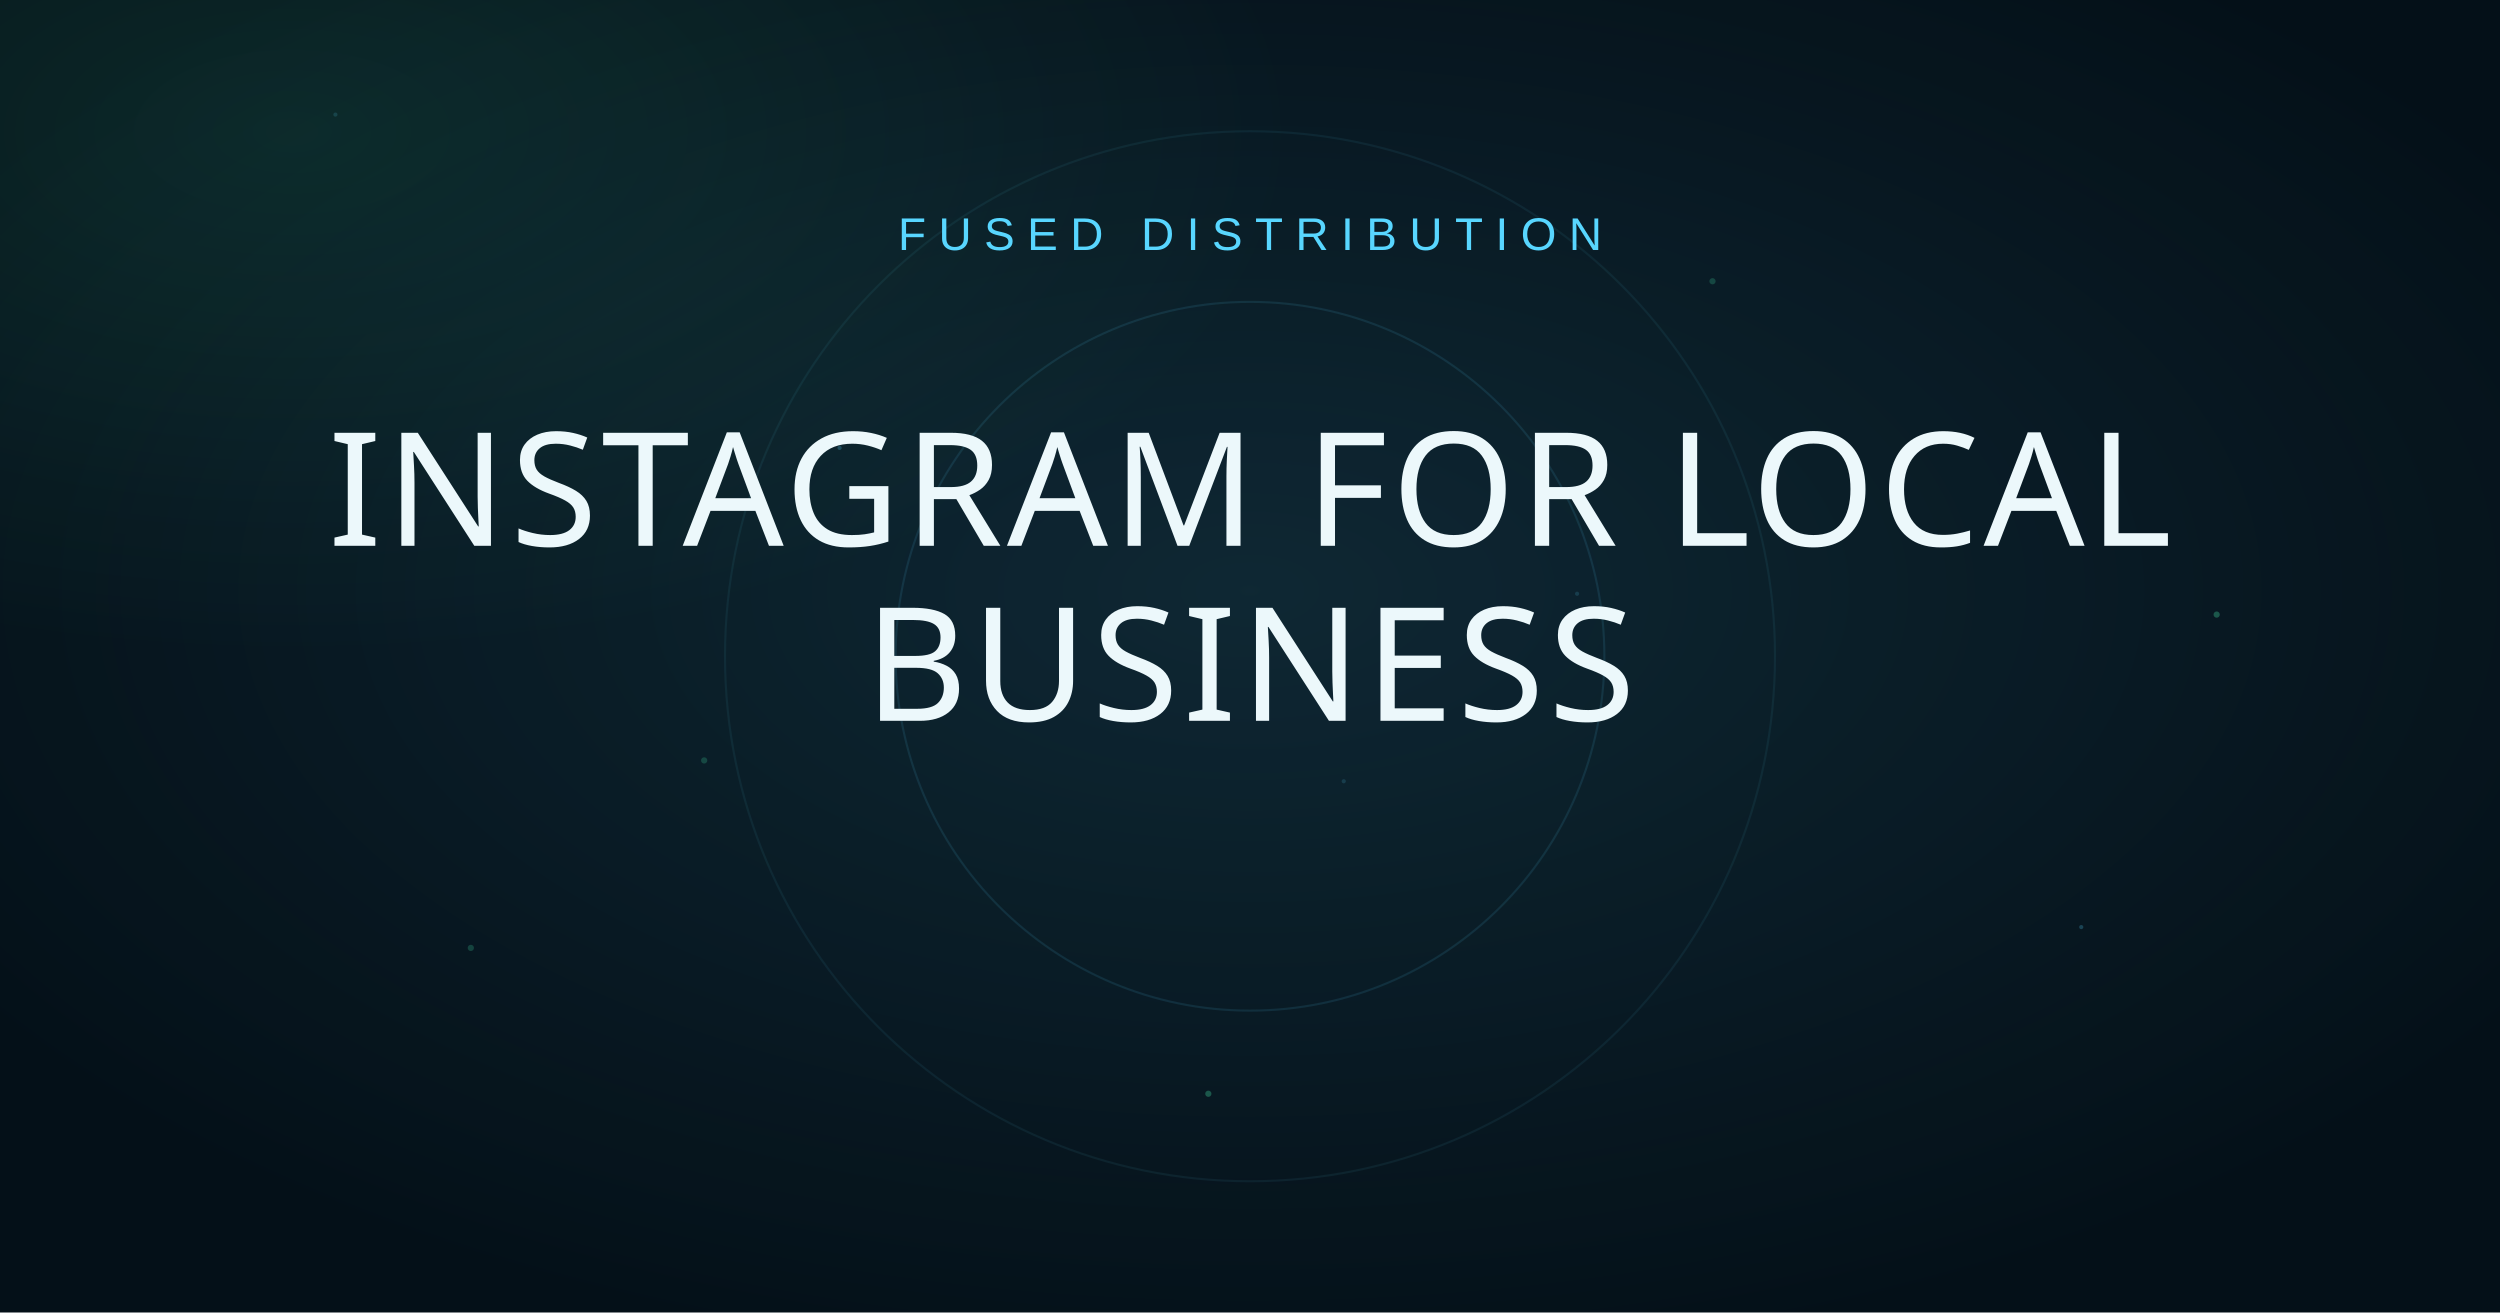
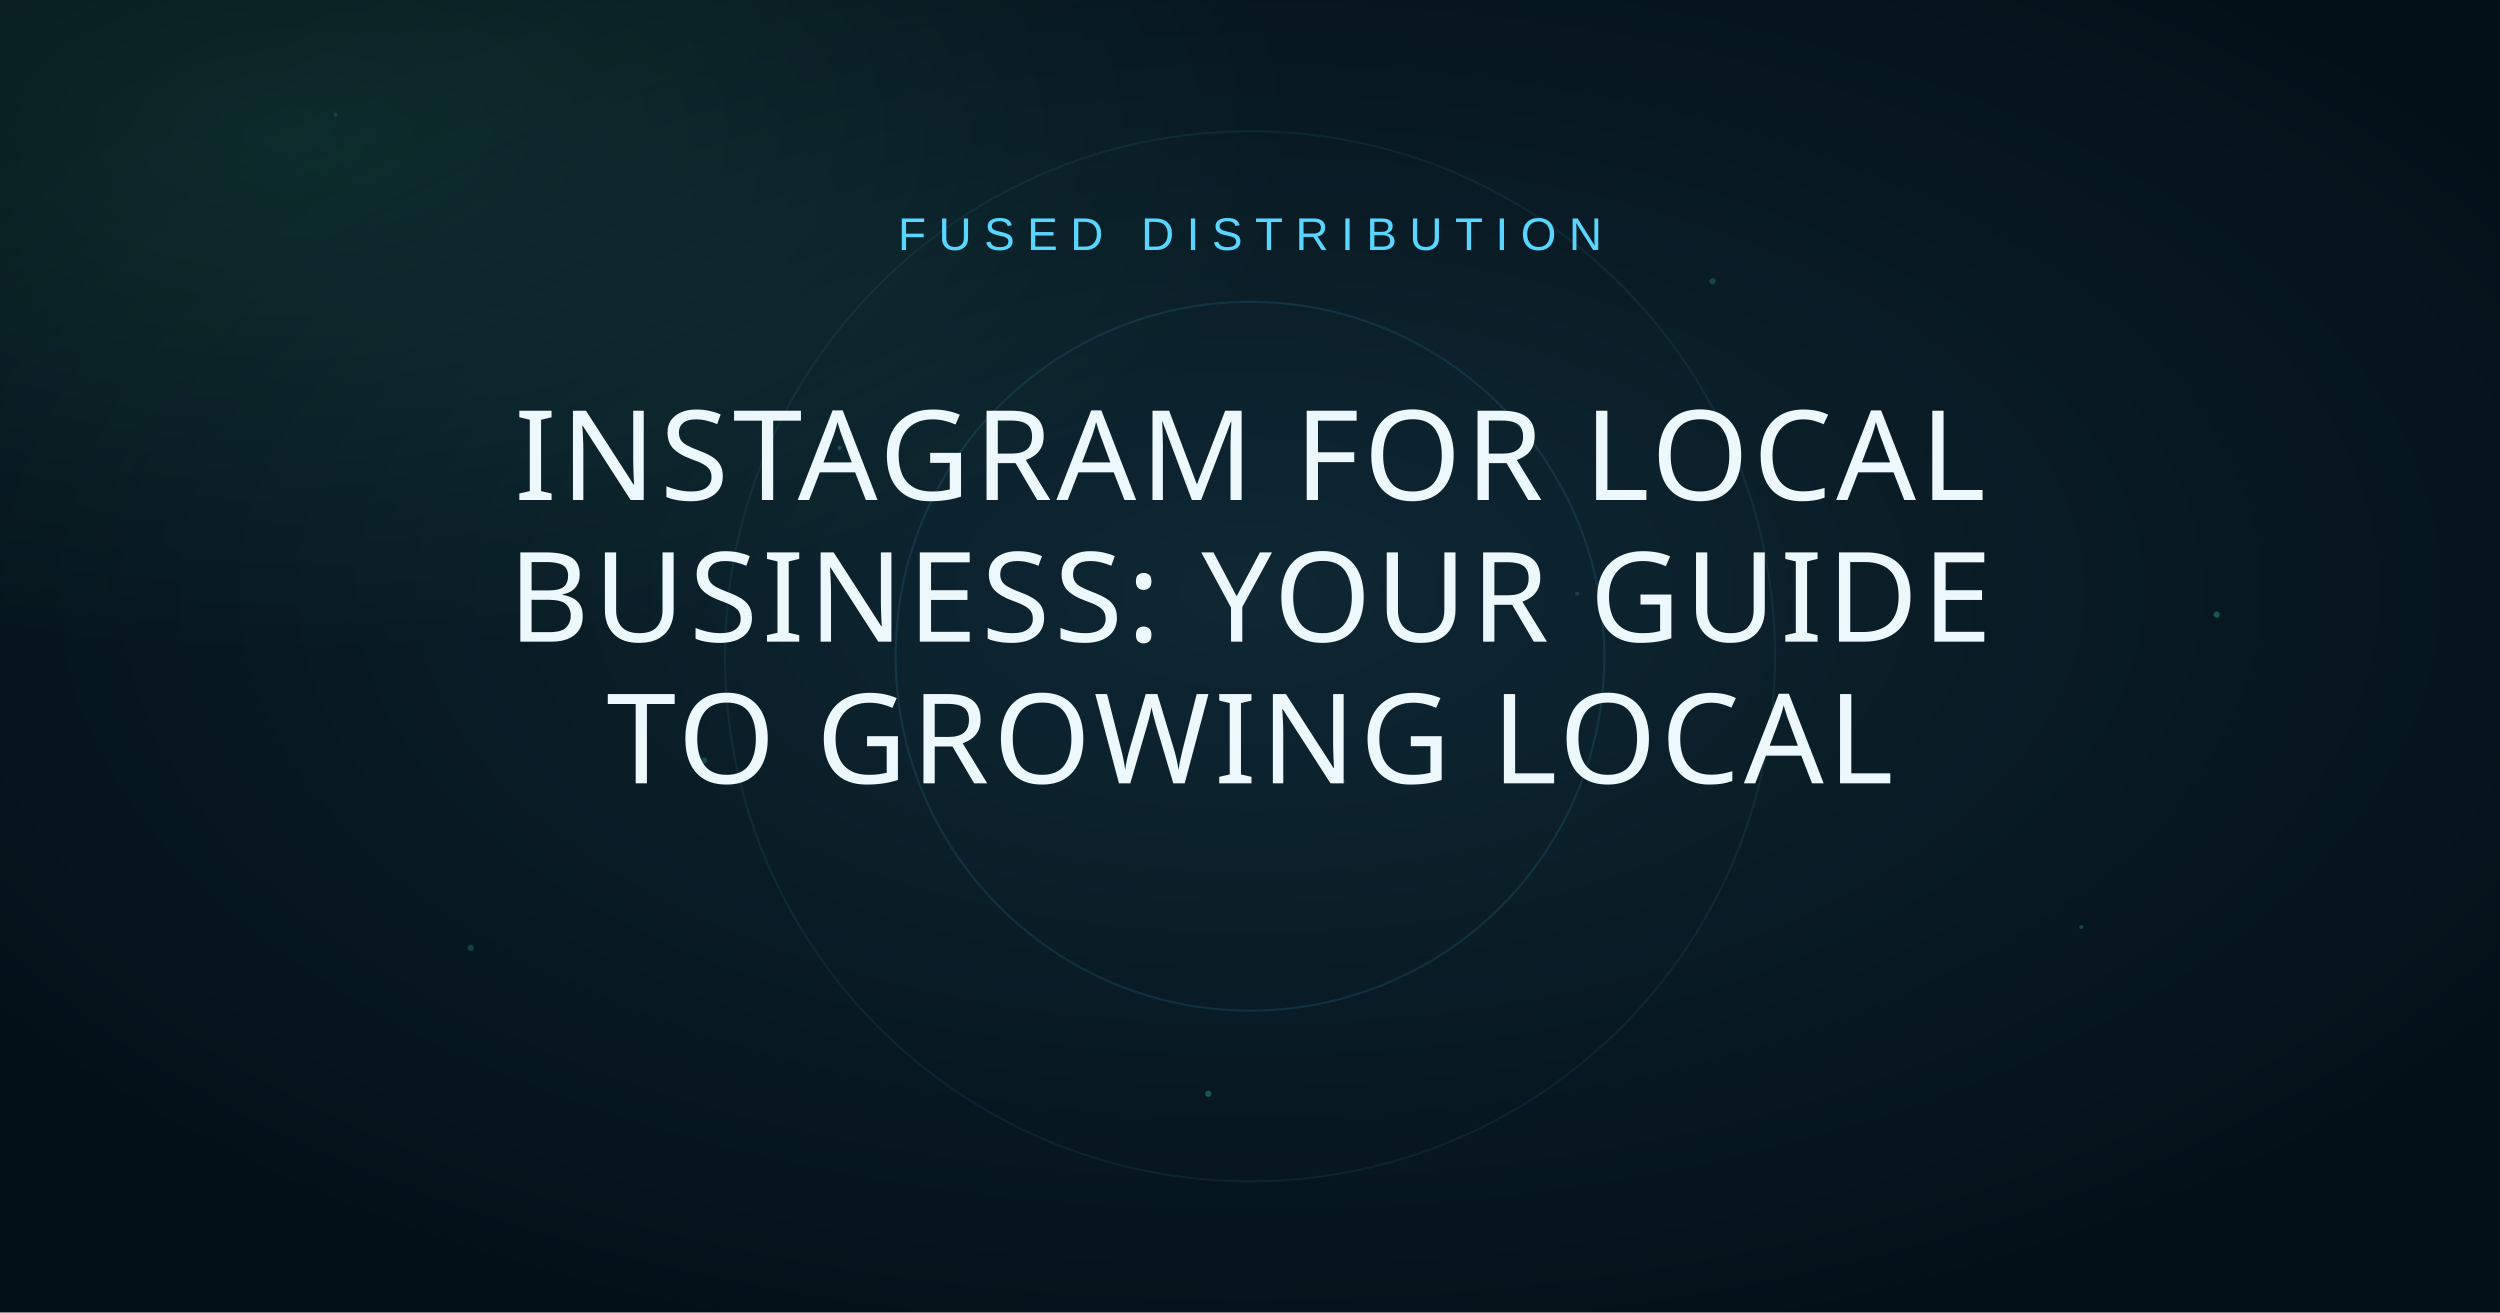
<svg xmlns="http://www.w3.org/2000/svg" width="1200" height="630" viewBox="0 0 1200 630">
  <rect width="1200" height="630" fill="#041018" />
  <radialGradient id="g1" cx="50%" cy="45%" r="60%">
    <stop offset="0%" stop-color="#58d6ff" stop-opacity="0.12" />
    <stop offset="100%" stop-color="#58d6ff" stop-opacity="0" />
  </radialGradient>
  <radialGradient id="g2" cx="12%" cy="10%" r="40%">
    <stop offset="0%" stop-color="#4dffb8" stop-opacity="0.10" />
    <stop offset="100%" stop-color="#4dffb8" stop-opacity="0" />
  </radialGradient>
  <rect width="1200" height="630" fill="url(#g1)" />
  <rect width="1200" height="630" fill="url(#g2)" />
  <circle cx="600" cy="315" r="252" fill="none" stroke="#58d6ff" stroke-opacity="0.07" />
  <circle cx="600" cy="315" r="170.1" fill="none" stroke="#58d6ff" stroke-opacity="0.11" />
  <circle cx="757" cy="285" r="1" fill="#58d6ff" opacity="0.15" />
  <circle cx="338" cy="365" r="1.5" fill="#4dffb8" opacity="0.19" />
  <circle cx="999" cy="445" r="1" fill="#58d6ff" opacity="0.23" />
  <circle cx="580" cy="525" r="1.5" fill="#4dffb8" opacity="0.27" />
  <circle cx="161" cy="55" r="1" fill="#58d6ff" opacity="0.15" />
  <circle cx="822" cy="135" r="1.5" fill="#4dffb8" opacity="0.19" />
  <circle cx="403" cy="215" r="1" fill="#58d6ff" opacity="0.23" />
  <circle cx="1064" cy="295" r="1.5" fill="#4dffb8" opacity="0.27" />
  <circle cx="645" cy="375" r="1" fill="#58d6ff" opacity="0.15" />
  <circle cx="226" cy="455" r="1.5" fill="#4dffb8" opacity="0.19" />
  <text x="600" y="120" font-family="Arial, sans-serif" font-size="22" fill="#58d6ff" text-anchor="middle" letter-spacing="6">FUSED DISTRIBUTION</text>
-   <text x="600" y="262" font-family="Impact, Haettenschweiler, sans-serif" font-size="76" fill="#ecf8fb" text-anchor="middle" letter-spacing="2">INSTAGRAM FOR LOCAL</text>
-   <text x="600" y="346" font-family="Impact, Haettenschweiler, sans-serif" font-size="76" fill="#ecf8fb" text-anchor="middle" letter-spacing="2">BUSINESS</text>
+   <text x="600" y="240" font-family="Impact, Haettenschweiler, sans-serif" font-size="60" fill="#ecf8fb" text-anchor="middle" letter-spacing="2">INSTAGRAM FOR LOCAL</text>
+   <text x="600" y="308" font-family="Impact, Haettenschweiler, sans-serif" font-size="60" fill="#ecf8fb" text-anchor="middle" letter-spacing="2">BUSINESS: YOUR GUIDE</text>
+   <text x="600" y="376" font-family="Impact, Haettenschweiler, sans-serif" font-size="60" fill="#ecf8fb" text-anchor="middle" letter-spacing="2">TO GROWING LOCAL</text>
</svg>
